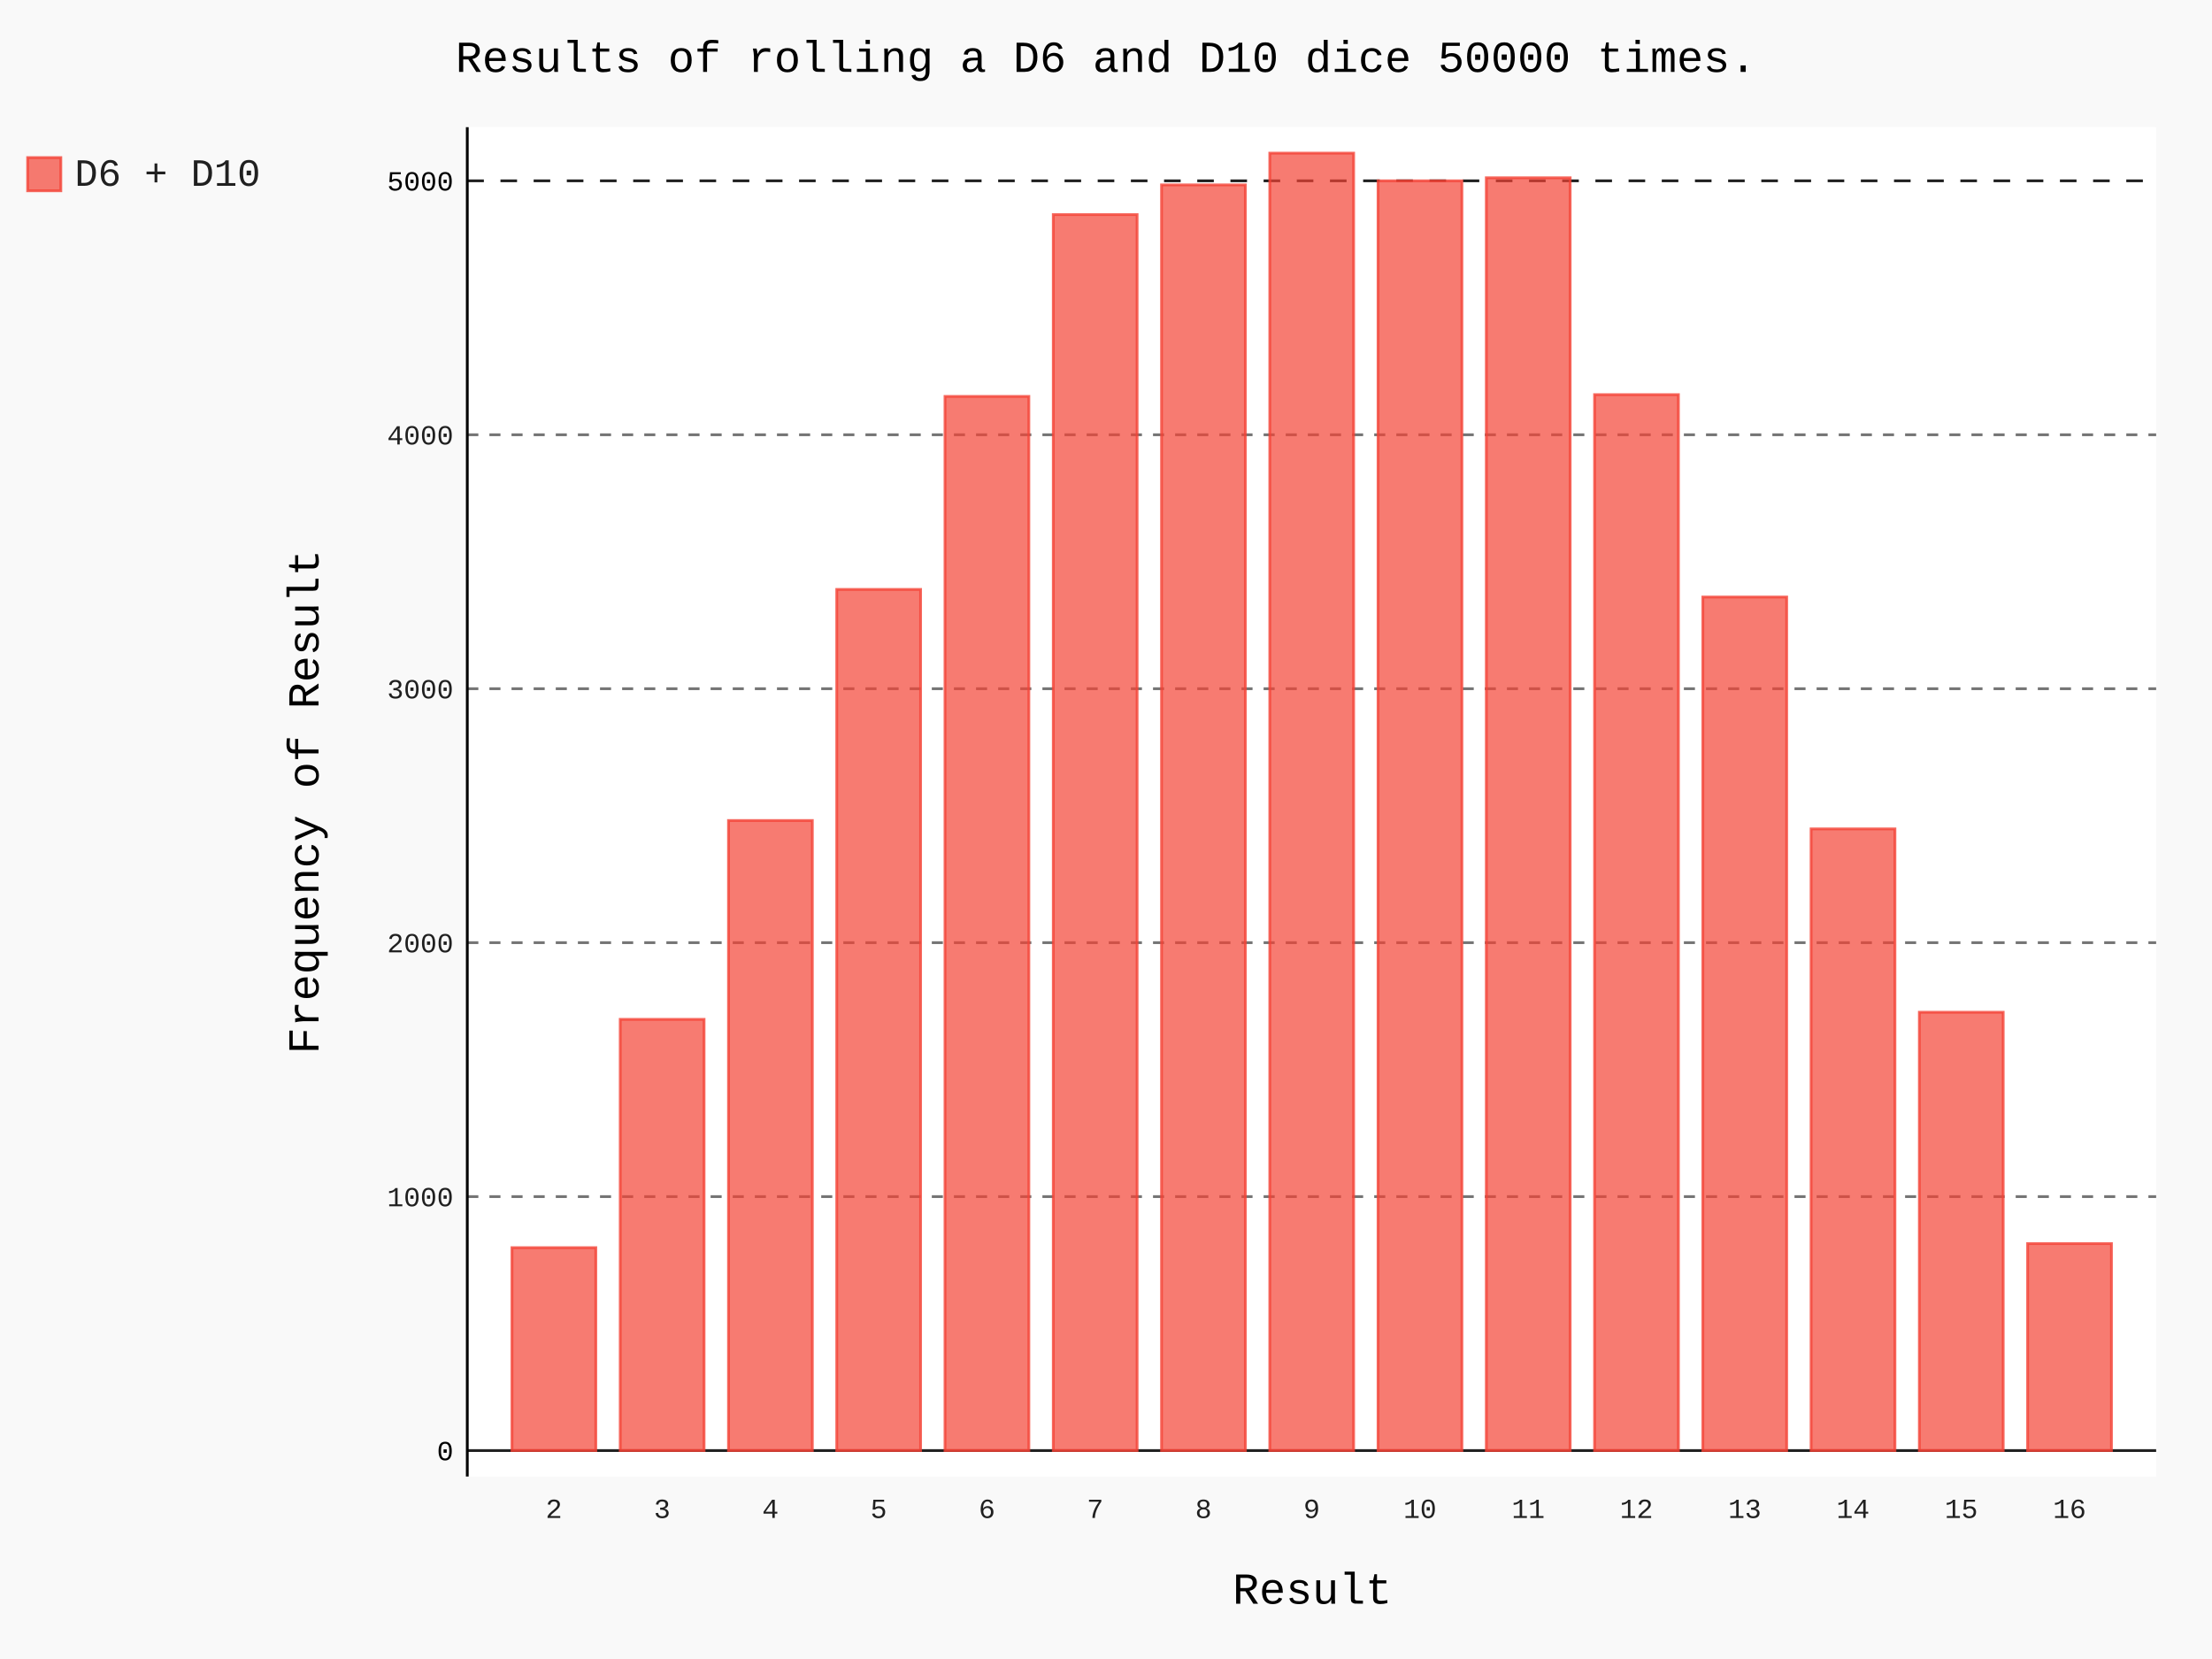
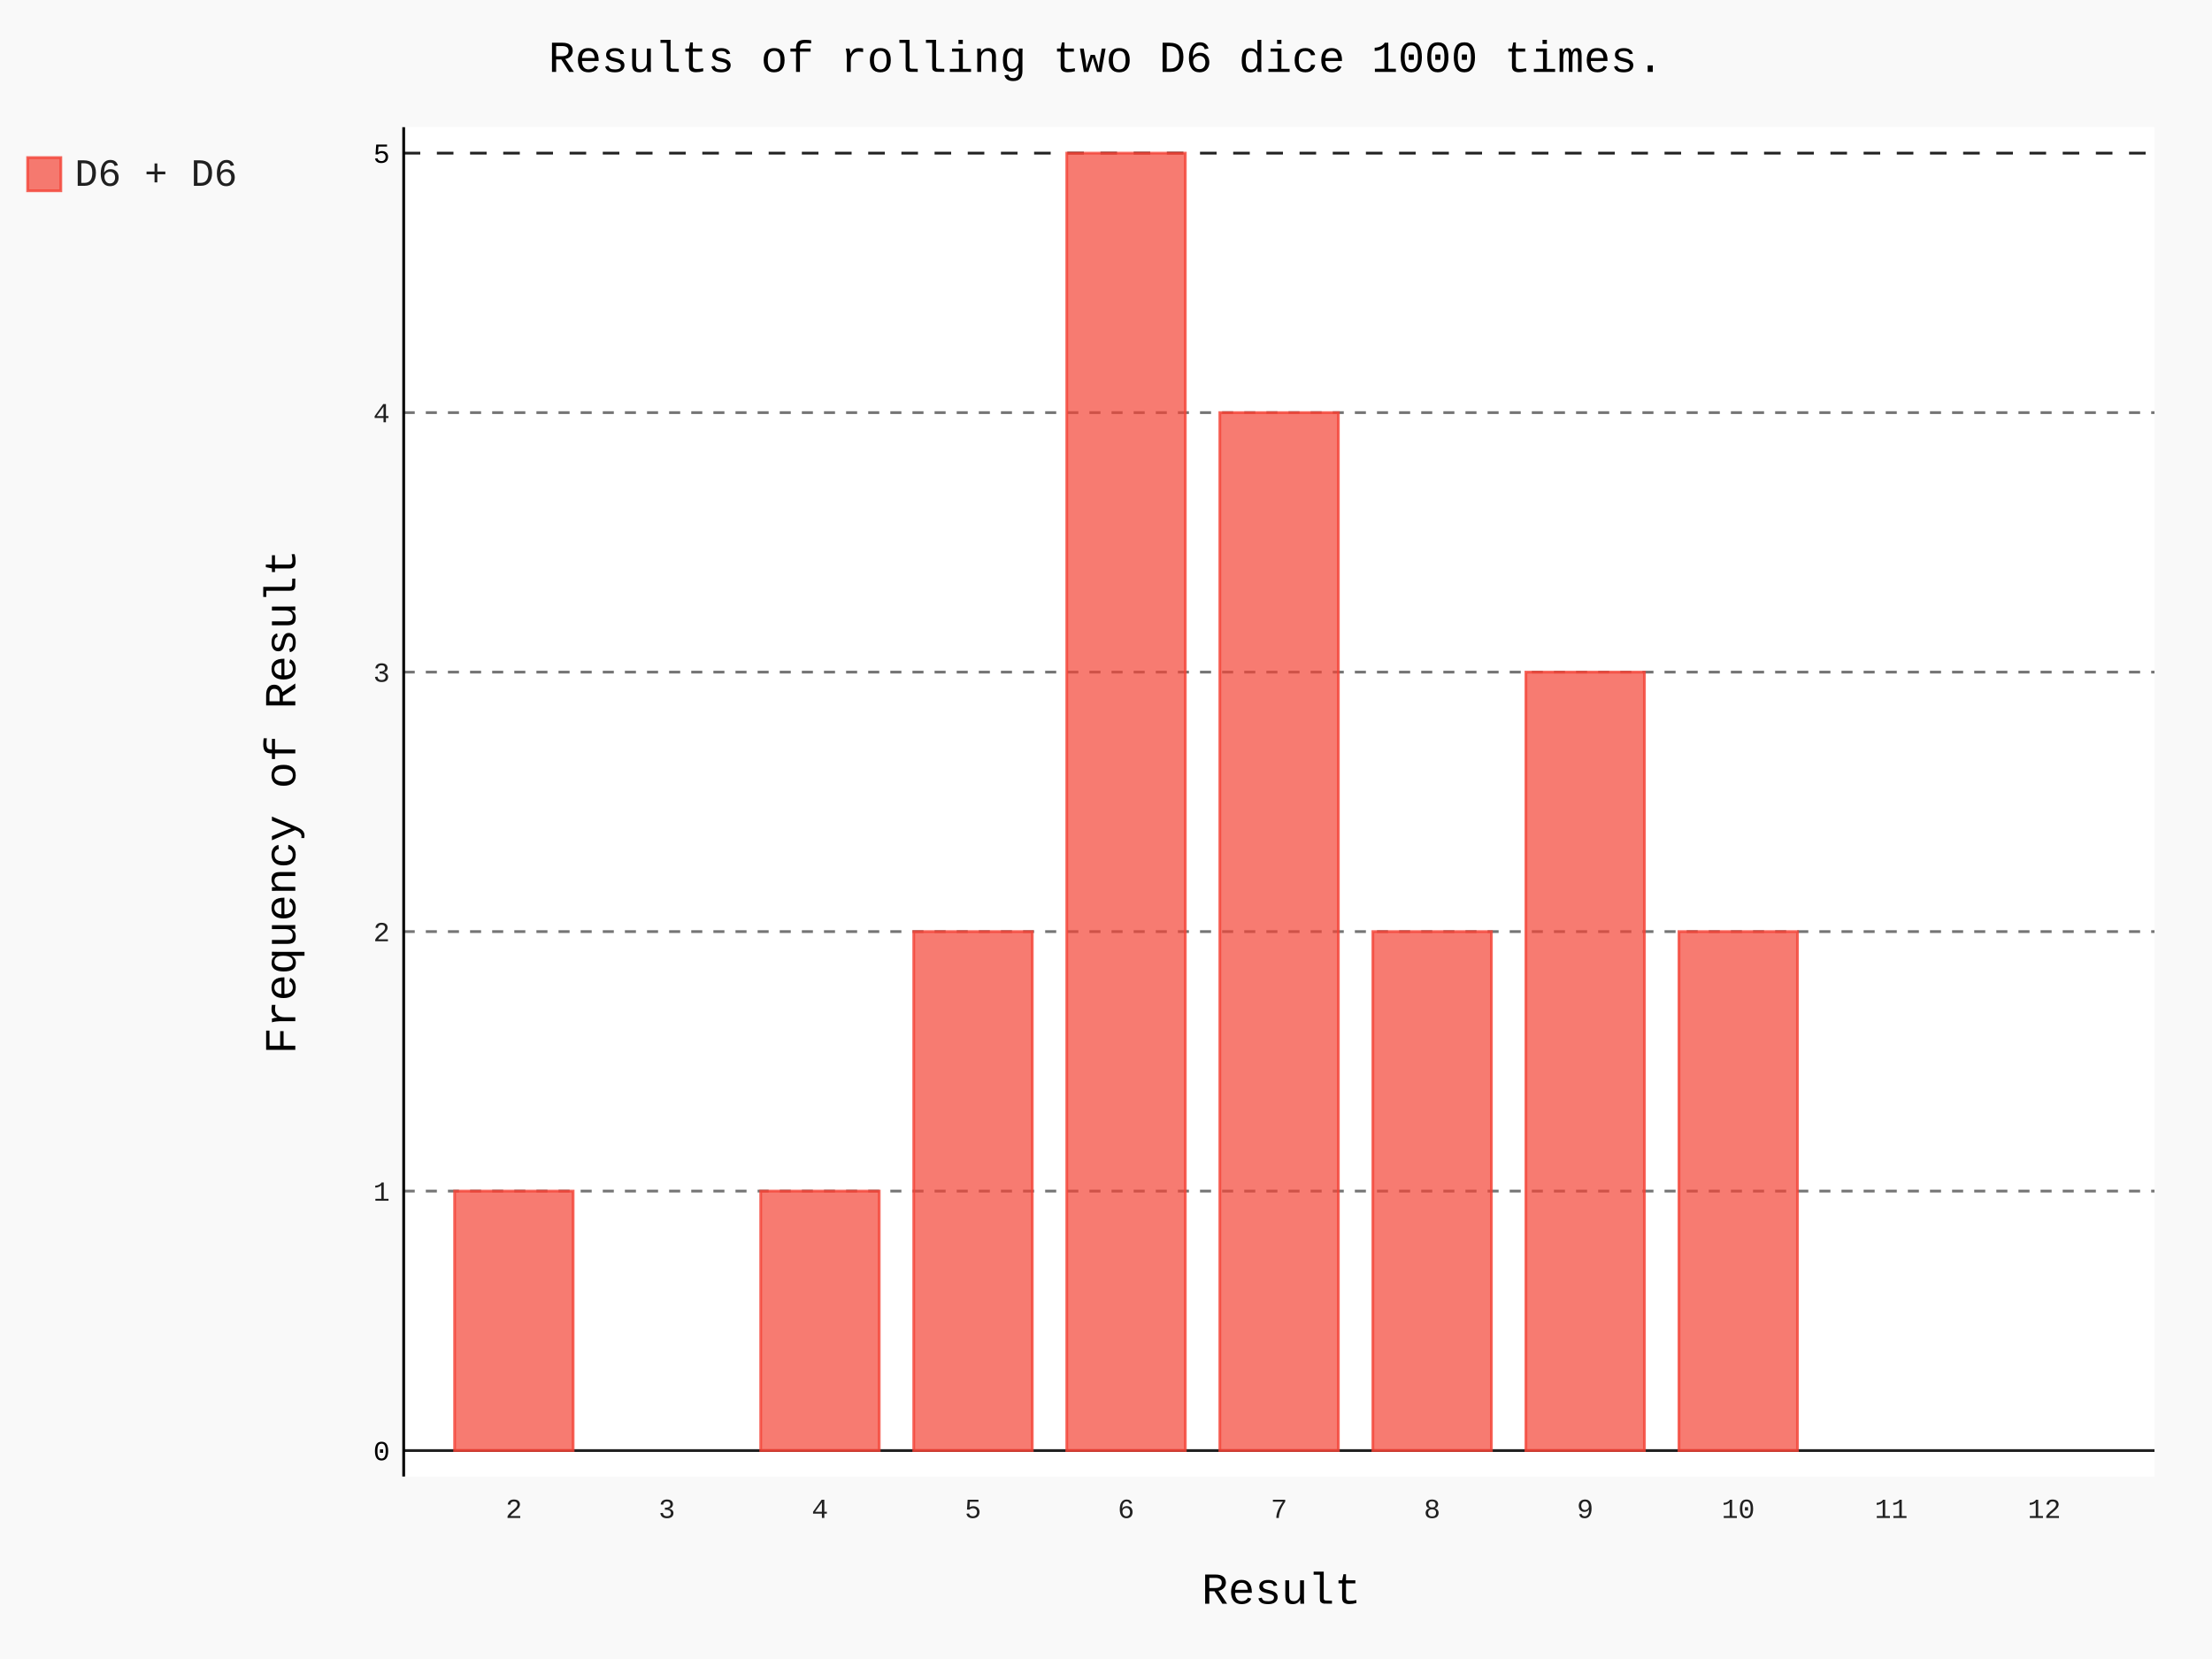
- <svg xmlns="http://www.w3.org/2000/svg" class="pygal-chart" id="chart-72d15dbf-2222-4e6c-a288-96f797ad8bc4" viewBox="0 0 800 600">
+ <svg xmlns="http://www.w3.org/2000/svg" class="pygal-chart" id="chart-7b92648b-e003-43d0-ba22-1c8503317424" viewBox="0 0 800 600">
  <defs>
-     <style type="text/css">#chart-72d15dbf-2222-4e6c-a288-96f797ad8bc4{-webkit-user-select:none;-webkit-font-smoothing:antialiased;font-family:Consolas,"Liberation Mono",Menlo,Courier,monospace}#chart-72d15dbf-2222-4e6c-a288-96f797ad8bc4 .title{font-family:Consolas,"Liberation Mono",Menlo,Courier,monospace;font-size:16px}#chart-72d15dbf-2222-4e6c-a288-96f797ad8bc4 .legends .legend text{font-family:Consolas,"Liberation Mono",Menlo,Courier,monospace;font-size:14px}#chart-72d15dbf-2222-4e6c-a288-96f797ad8bc4 .axis text{font-family:Consolas,"Liberation Mono",Menlo,Courier,monospace;font-size:10px}#chart-72d15dbf-2222-4e6c-a288-96f797ad8bc4 .axis text.major{font-family:Consolas,"Liberation Mono",Menlo,Courier,monospace;font-size:10px}#chart-72d15dbf-2222-4e6c-a288-96f797ad8bc4 .text-overlay text.value{font-family:Consolas,"Liberation Mono",Menlo,Courier,monospace;font-size:16px}#chart-72d15dbf-2222-4e6c-a288-96f797ad8bc4 .text-overlay text.label{font-family:Consolas,"Liberation Mono",Menlo,Courier,monospace;font-size:10px}#chart-72d15dbf-2222-4e6c-a288-96f797ad8bc4 .tooltip{font-family:Consolas,"Liberation Mono",Menlo,Courier,monospace;font-size:14px}#chart-72d15dbf-2222-4e6c-a288-96f797ad8bc4 text.no_data{font-family:Consolas,"Liberation Mono",Menlo,Courier,monospace;font-size:64px}
- #chart-72d15dbf-2222-4e6c-a288-96f797ad8bc4{background-color:rgba(249,249,249,1)}#chart-72d15dbf-2222-4e6c-a288-96f797ad8bc4 path,#chart-72d15dbf-2222-4e6c-a288-96f797ad8bc4 line,#chart-72d15dbf-2222-4e6c-a288-96f797ad8bc4 rect,#chart-72d15dbf-2222-4e6c-a288-96f797ad8bc4 circle{-webkit-transition:150ms;-moz-transition:150ms;transition:150ms}#chart-72d15dbf-2222-4e6c-a288-96f797ad8bc4 .graph &gt; .background{fill:rgba(249,249,249,1)}#chart-72d15dbf-2222-4e6c-a288-96f797ad8bc4 .plot &gt; .background{fill:rgba(255,255,255,1)}#chart-72d15dbf-2222-4e6c-a288-96f797ad8bc4 .graph{fill:rgba(0,0,0,.87)}#chart-72d15dbf-2222-4e6c-a288-96f797ad8bc4 text.no_data{fill:rgba(0,0,0,1)}#chart-72d15dbf-2222-4e6c-a288-96f797ad8bc4 .title{fill:rgba(0,0,0,1)}#chart-72d15dbf-2222-4e6c-a288-96f797ad8bc4 .legends .legend text{fill:rgba(0,0,0,.87)}#chart-72d15dbf-2222-4e6c-a288-96f797ad8bc4 .legends .legend:hover text{fill:rgba(0,0,0,1)}#chart-72d15dbf-2222-4e6c-a288-96f797ad8bc4 .axis .line{stroke:rgba(0,0,0,1)}#chart-72d15dbf-2222-4e6c-a288-96f797ad8bc4 .axis .guide.line{stroke:rgba(0,0,0,.54)}#chart-72d15dbf-2222-4e6c-a288-96f797ad8bc4 .axis .major.line{stroke:rgba(0,0,0,.87)}#chart-72d15dbf-2222-4e6c-a288-96f797ad8bc4 .axis text.major{fill:rgba(0,0,0,1)}#chart-72d15dbf-2222-4e6c-a288-96f797ad8bc4 .axis.y .guides:hover .guide.line,#chart-72d15dbf-2222-4e6c-a288-96f797ad8bc4 .line-graph .axis.x .guides:hover .guide.line,#chart-72d15dbf-2222-4e6c-a288-96f797ad8bc4 .stackedline-graph .axis.x .guides:hover .guide.line,#chart-72d15dbf-2222-4e6c-a288-96f797ad8bc4 .xy-graph .axis.x .guides:hover .guide.line{stroke:rgba(0,0,0,1)}#chart-72d15dbf-2222-4e6c-a288-96f797ad8bc4 .axis .guides:hover text{fill:rgba(0,0,0,1)}#chart-72d15dbf-2222-4e6c-a288-96f797ad8bc4 .reactive{fill-opacity:.7;stroke-opacity:.8}#chart-72d15dbf-2222-4e6c-a288-96f797ad8bc4 .ci{stroke:rgba(0,0,0,.87)}#chart-72d15dbf-2222-4e6c-a288-96f797ad8bc4 .reactive.active,#chart-72d15dbf-2222-4e6c-a288-96f797ad8bc4 .active .reactive{fill-opacity:.8;stroke-opacity:.9;stroke-width:4}#chart-72d15dbf-2222-4e6c-a288-96f797ad8bc4 .ci .reactive.active{stroke-width:1.5}#chart-72d15dbf-2222-4e6c-a288-96f797ad8bc4 .series text{fill:rgba(0,0,0,1)}#chart-72d15dbf-2222-4e6c-a288-96f797ad8bc4 .tooltip rect{fill:rgba(255,255,255,1);stroke:rgba(0,0,0,1);-webkit-transition:opacity 150ms;-moz-transition:opacity 150ms;transition:opacity 150ms}#chart-72d15dbf-2222-4e6c-a288-96f797ad8bc4 .tooltip .label{fill:rgba(0,0,0,.87)}#chart-72d15dbf-2222-4e6c-a288-96f797ad8bc4 .tooltip .label{fill:rgba(0,0,0,.87)}#chart-72d15dbf-2222-4e6c-a288-96f797ad8bc4 .tooltip .legend{font-size:.8em;fill:rgba(0,0,0,.54)}#chart-72d15dbf-2222-4e6c-a288-96f797ad8bc4 .tooltip .x_label{font-size:.6em;fill:rgba(0,0,0,1)}#chart-72d15dbf-2222-4e6c-a288-96f797ad8bc4 .tooltip .xlink{font-size:.5em;text-decoration:underline}#chart-72d15dbf-2222-4e6c-a288-96f797ad8bc4 .tooltip .value{font-size:1.5em}#chart-72d15dbf-2222-4e6c-a288-96f797ad8bc4 .bound{font-size:.5em}#chart-72d15dbf-2222-4e6c-a288-96f797ad8bc4 .max-value{font-size:.75em;fill:rgba(0,0,0,.54)}#chart-72d15dbf-2222-4e6c-a288-96f797ad8bc4 .map-element{fill:rgba(255,255,255,1);stroke:rgba(0,0,0,.54) !important}#chart-72d15dbf-2222-4e6c-a288-96f797ad8bc4 .map-element .reactive{fill-opacity:inherit;stroke-opacity:inherit}#chart-72d15dbf-2222-4e6c-a288-96f797ad8bc4 .color-0,#chart-72d15dbf-2222-4e6c-a288-96f797ad8bc4 .color-0 a:visited{stroke:#F44336;fill:#F44336}#chart-72d15dbf-2222-4e6c-a288-96f797ad8bc4 .text-overlay .color-0 text{fill:black}
- #chart-72d15dbf-2222-4e6c-a288-96f797ad8bc4 text.no_data{text-anchor:middle}#chart-72d15dbf-2222-4e6c-a288-96f797ad8bc4 .guide.line{fill:none}#chart-72d15dbf-2222-4e6c-a288-96f797ad8bc4 .centered{text-anchor:middle}#chart-72d15dbf-2222-4e6c-a288-96f797ad8bc4 .title{text-anchor:middle}#chart-72d15dbf-2222-4e6c-a288-96f797ad8bc4 .legends .legend text{fill-opacity:1}#chart-72d15dbf-2222-4e6c-a288-96f797ad8bc4 .axis.x text{text-anchor:middle}#chart-72d15dbf-2222-4e6c-a288-96f797ad8bc4 .axis.x:not(.web) text[transform]{text-anchor:start}#chart-72d15dbf-2222-4e6c-a288-96f797ad8bc4 .axis.x:not(.web) text[transform].backwards{text-anchor:end}#chart-72d15dbf-2222-4e6c-a288-96f797ad8bc4 .axis.y text{text-anchor:end}#chart-72d15dbf-2222-4e6c-a288-96f797ad8bc4 .axis.y text[transform].backwards{text-anchor:start}#chart-72d15dbf-2222-4e6c-a288-96f797ad8bc4 .axis.y2 text{text-anchor:start}#chart-72d15dbf-2222-4e6c-a288-96f797ad8bc4 .axis.y2 text[transform].backwards{text-anchor:end}#chart-72d15dbf-2222-4e6c-a288-96f797ad8bc4 .axis .guide.line{stroke-dasharray:4,4}#chart-72d15dbf-2222-4e6c-a288-96f797ad8bc4 .axis .major.guide.line{stroke-dasharray:6,6}#chart-72d15dbf-2222-4e6c-a288-96f797ad8bc4 .horizontal .axis.y .guide.line,#chart-72d15dbf-2222-4e6c-a288-96f797ad8bc4 .horizontal .axis.y2 .guide.line,#chart-72d15dbf-2222-4e6c-a288-96f797ad8bc4 .vertical .axis.x .guide.line{opacity:0}#chart-72d15dbf-2222-4e6c-a288-96f797ad8bc4 .horizontal .axis.always_show .guide.line,#chart-72d15dbf-2222-4e6c-a288-96f797ad8bc4 .vertical .axis.always_show .guide.line{opacity:1 !important}#chart-72d15dbf-2222-4e6c-a288-96f797ad8bc4 .axis.y .guides:hover .guide.line,#chart-72d15dbf-2222-4e6c-a288-96f797ad8bc4 .axis.y2 .guides:hover .guide.line,#chart-72d15dbf-2222-4e6c-a288-96f797ad8bc4 .axis.x .guides:hover .guide.line{opacity:1}#chart-72d15dbf-2222-4e6c-a288-96f797ad8bc4 .axis .guides:hover text{opacity:1}#chart-72d15dbf-2222-4e6c-a288-96f797ad8bc4 .nofill{fill:none}#chart-72d15dbf-2222-4e6c-a288-96f797ad8bc4 .subtle-fill{fill-opacity:.2}#chart-72d15dbf-2222-4e6c-a288-96f797ad8bc4 .dot{stroke-width:1px;fill-opacity:1}#chart-72d15dbf-2222-4e6c-a288-96f797ad8bc4 .dot.active{stroke-width:5px}#chart-72d15dbf-2222-4e6c-a288-96f797ad8bc4 .dot.negative{fill:transparent}#chart-72d15dbf-2222-4e6c-a288-96f797ad8bc4 text,#chart-72d15dbf-2222-4e6c-a288-96f797ad8bc4 tspan{stroke:none !important}#chart-72d15dbf-2222-4e6c-a288-96f797ad8bc4 .series text.active{opacity:1}#chart-72d15dbf-2222-4e6c-a288-96f797ad8bc4 .tooltip rect{fill-opacity:.95;stroke-width:.5}#chart-72d15dbf-2222-4e6c-a288-96f797ad8bc4 .tooltip text{fill-opacity:1}#chart-72d15dbf-2222-4e6c-a288-96f797ad8bc4 .showable{visibility:hidden}#chart-72d15dbf-2222-4e6c-a288-96f797ad8bc4 .showable.shown{visibility:visible}#chart-72d15dbf-2222-4e6c-a288-96f797ad8bc4 .gauge-background{fill:rgba(229,229,229,1);stroke:none}#chart-72d15dbf-2222-4e6c-a288-96f797ad8bc4 .bg-lines{stroke:rgba(249,249,249,1);stroke-width:2px}</style>
+     <style type="text/css">#chart-7b92648b-e003-43d0-ba22-1c8503317424{-webkit-user-select:none;-webkit-font-smoothing:antialiased;font-family:Consolas,"Liberation Mono",Menlo,Courier,monospace}#chart-7b92648b-e003-43d0-ba22-1c8503317424 .title{font-family:Consolas,"Liberation Mono",Menlo,Courier,monospace;font-size:16px}#chart-7b92648b-e003-43d0-ba22-1c8503317424 .legends .legend text{font-family:Consolas,"Liberation Mono",Menlo,Courier,monospace;font-size:14px}#chart-7b92648b-e003-43d0-ba22-1c8503317424 .axis text{font-family:Consolas,"Liberation Mono",Menlo,Courier,monospace;font-size:10px}#chart-7b92648b-e003-43d0-ba22-1c8503317424 .axis text.major{font-family:Consolas,"Liberation Mono",Menlo,Courier,monospace;font-size:10px}#chart-7b92648b-e003-43d0-ba22-1c8503317424 .text-overlay text.value{font-family:Consolas,"Liberation Mono",Menlo,Courier,monospace;font-size:16px}#chart-7b92648b-e003-43d0-ba22-1c8503317424 .text-overlay text.label{font-family:Consolas,"Liberation Mono",Menlo,Courier,monospace;font-size:10px}#chart-7b92648b-e003-43d0-ba22-1c8503317424 .tooltip{font-family:Consolas,"Liberation Mono",Menlo,Courier,monospace;font-size:14px}#chart-7b92648b-e003-43d0-ba22-1c8503317424 text.no_data{font-family:Consolas,"Liberation Mono",Menlo,Courier,monospace;font-size:64px}
+ #chart-7b92648b-e003-43d0-ba22-1c8503317424{background-color:rgba(249,249,249,1)}#chart-7b92648b-e003-43d0-ba22-1c8503317424 path,#chart-7b92648b-e003-43d0-ba22-1c8503317424 line,#chart-7b92648b-e003-43d0-ba22-1c8503317424 rect,#chart-7b92648b-e003-43d0-ba22-1c8503317424 circle{-webkit-transition:150ms;-moz-transition:150ms;transition:150ms}#chart-7b92648b-e003-43d0-ba22-1c8503317424 .graph &gt; .background{fill:rgba(249,249,249,1)}#chart-7b92648b-e003-43d0-ba22-1c8503317424 .plot &gt; .background{fill:rgba(255,255,255,1)}#chart-7b92648b-e003-43d0-ba22-1c8503317424 .graph{fill:rgba(0,0,0,.87)}#chart-7b92648b-e003-43d0-ba22-1c8503317424 text.no_data{fill:rgba(0,0,0,1)}#chart-7b92648b-e003-43d0-ba22-1c8503317424 .title{fill:rgba(0,0,0,1)}#chart-7b92648b-e003-43d0-ba22-1c8503317424 .legends .legend text{fill:rgba(0,0,0,.87)}#chart-7b92648b-e003-43d0-ba22-1c8503317424 .legends .legend:hover text{fill:rgba(0,0,0,1)}#chart-7b92648b-e003-43d0-ba22-1c8503317424 .axis .line{stroke:rgba(0,0,0,1)}#chart-7b92648b-e003-43d0-ba22-1c8503317424 .axis .guide.line{stroke:rgba(0,0,0,.54)}#chart-7b92648b-e003-43d0-ba22-1c8503317424 .axis .major.line{stroke:rgba(0,0,0,.87)}#chart-7b92648b-e003-43d0-ba22-1c8503317424 .axis text.major{fill:rgba(0,0,0,1)}#chart-7b92648b-e003-43d0-ba22-1c8503317424 .axis.y .guides:hover .guide.line,#chart-7b92648b-e003-43d0-ba22-1c8503317424 .line-graph .axis.x .guides:hover .guide.line,#chart-7b92648b-e003-43d0-ba22-1c8503317424 .stackedline-graph .axis.x .guides:hover .guide.line,#chart-7b92648b-e003-43d0-ba22-1c8503317424 .xy-graph .axis.x .guides:hover .guide.line{stroke:rgba(0,0,0,1)}#chart-7b92648b-e003-43d0-ba22-1c8503317424 .axis .guides:hover text{fill:rgba(0,0,0,1)}#chart-7b92648b-e003-43d0-ba22-1c8503317424 .reactive{fill-opacity:.7;stroke-opacity:.8}#chart-7b92648b-e003-43d0-ba22-1c8503317424 .ci{stroke:rgba(0,0,0,.87)}#chart-7b92648b-e003-43d0-ba22-1c8503317424 .reactive.active,#chart-7b92648b-e003-43d0-ba22-1c8503317424 .active .reactive{fill-opacity:.8;stroke-opacity:.9;stroke-width:4}#chart-7b92648b-e003-43d0-ba22-1c8503317424 .ci .reactive.active{stroke-width:1.5}#chart-7b92648b-e003-43d0-ba22-1c8503317424 .series text{fill:rgba(0,0,0,1)}#chart-7b92648b-e003-43d0-ba22-1c8503317424 .tooltip rect{fill:rgba(255,255,255,1);stroke:rgba(0,0,0,1);-webkit-transition:opacity 150ms;-moz-transition:opacity 150ms;transition:opacity 150ms}#chart-7b92648b-e003-43d0-ba22-1c8503317424 .tooltip .label{fill:rgba(0,0,0,.87)}#chart-7b92648b-e003-43d0-ba22-1c8503317424 .tooltip .label{fill:rgba(0,0,0,.87)}#chart-7b92648b-e003-43d0-ba22-1c8503317424 .tooltip .legend{font-size:.8em;fill:rgba(0,0,0,.54)}#chart-7b92648b-e003-43d0-ba22-1c8503317424 .tooltip .x_label{font-size:.6em;fill:rgba(0,0,0,1)}#chart-7b92648b-e003-43d0-ba22-1c8503317424 .tooltip .xlink{font-size:.5em;text-decoration:underline}#chart-7b92648b-e003-43d0-ba22-1c8503317424 .tooltip .value{font-size:1.5em}#chart-7b92648b-e003-43d0-ba22-1c8503317424 .bound{font-size:.5em}#chart-7b92648b-e003-43d0-ba22-1c8503317424 .max-value{font-size:.75em;fill:rgba(0,0,0,.54)}#chart-7b92648b-e003-43d0-ba22-1c8503317424 .map-element{fill:rgba(255,255,255,1);stroke:rgba(0,0,0,.54) !important}#chart-7b92648b-e003-43d0-ba22-1c8503317424 .map-element .reactive{fill-opacity:inherit;stroke-opacity:inherit}#chart-7b92648b-e003-43d0-ba22-1c8503317424 .color-0,#chart-7b92648b-e003-43d0-ba22-1c8503317424 .color-0 a:visited{stroke:#F44336;fill:#F44336}#chart-7b92648b-e003-43d0-ba22-1c8503317424 .text-overlay .color-0 text{fill:black}
+ #chart-7b92648b-e003-43d0-ba22-1c8503317424 text.no_data{text-anchor:middle}#chart-7b92648b-e003-43d0-ba22-1c8503317424 .guide.line{fill:none}#chart-7b92648b-e003-43d0-ba22-1c8503317424 .centered{text-anchor:middle}#chart-7b92648b-e003-43d0-ba22-1c8503317424 .title{text-anchor:middle}#chart-7b92648b-e003-43d0-ba22-1c8503317424 .legends .legend text{fill-opacity:1}#chart-7b92648b-e003-43d0-ba22-1c8503317424 .axis.x text{text-anchor:middle}#chart-7b92648b-e003-43d0-ba22-1c8503317424 .axis.x:not(.web) text[transform]{text-anchor:start}#chart-7b92648b-e003-43d0-ba22-1c8503317424 .axis.x:not(.web) text[transform].backwards{text-anchor:end}#chart-7b92648b-e003-43d0-ba22-1c8503317424 .axis.y text{text-anchor:end}#chart-7b92648b-e003-43d0-ba22-1c8503317424 .axis.y text[transform].backwards{text-anchor:start}#chart-7b92648b-e003-43d0-ba22-1c8503317424 .axis.y2 text{text-anchor:start}#chart-7b92648b-e003-43d0-ba22-1c8503317424 .axis.y2 text[transform].backwards{text-anchor:end}#chart-7b92648b-e003-43d0-ba22-1c8503317424 .axis .guide.line{stroke-dasharray:4,4}#chart-7b92648b-e003-43d0-ba22-1c8503317424 .axis .major.guide.line{stroke-dasharray:6,6}#chart-7b92648b-e003-43d0-ba22-1c8503317424 .horizontal .axis.y .guide.line,#chart-7b92648b-e003-43d0-ba22-1c8503317424 .horizontal .axis.y2 .guide.line,#chart-7b92648b-e003-43d0-ba22-1c8503317424 .vertical .axis.x .guide.line{opacity:0}#chart-7b92648b-e003-43d0-ba22-1c8503317424 .horizontal .axis.always_show .guide.line,#chart-7b92648b-e003-43d0-ba22-1c8503317424 .vertical .axis.always_show .guide.line{opacity:1 !important}#chart-7b92648b-e003-43d0-ba22-1c8503317424 .axis.y .guides:hover .guide.line,#chart-7b92648b-e003-43d0-ba22-1c8503317424 .axis.y2 .guides:hover .guide.line,#chart-7b92648b-e003-43d0-ba22-1c8503317424 .axis.x .guides:hover .guide.line{opacity:1}#chart-7b92648b-e003-43d0-ba22-1c8503317424 .axis .guides:hover text{opacity:1}#chart-7b92648b-e003-43d0-ba22-1c8503317424 .nofill{fill:none}#chart-7b92648b-e003-43d0-ba22-1c8503317424 .subtle-fill{fill-opacity:.2}#chart-7b92648b-e003-43d0-ba22-1c8503317424 .dot{stroke-width:1px;fill-opacity:1}#chart-7b92648b-e003-43d0-ba22-1c8503317424 .dot.active{stroke-width:5px}#chart-7b92648b-e003-43d0-ba22-1c8503317424 .dot.negative{fill:transparent}#chart-7b92648b-e003-43d0-ba22-1c8503317424 text,#chart-7b92648b-e003-43d0-ba22-1c8503317424 tspan{stroke:none !important}#chart-7b92648b-e003-43d0-ba22-1c8503317424 .series text.active{opacity:1}#chart-7b92648b-e003-43d0-ba22-1c8503317424 .tooltip rect{fill-opacity:.95;stroke-width:.5}#chart-7b92648b-e003-43d0-ba22-1c8503317424 .tooltip text{fill-opacity:1}#chart-7b92648b-e003-43d0-ba22-1c8503317424 .showable{visibility:hidden}#chart-7b92648b-e003-43d0-ba22-1c8503317424 .showable.shown{visibility:visible}#chart-7b92648b-e003-43d0-ba22-1c8503317424 .gauge-background{fill:rgba(229,229,229,1);stroke:none}#chart-7b92648b-e003-43d0-ba22-1c8503317424 .bg-lines{stroke:rgba(249,249,249,1);stroke-width:2px}</style>
  </defs>
  <g class="graph bar-graph vertical">
    <rect class="background" height="600" width="800" x="0" y="0" />
-     <g class="plot" transform="translate(169, 46)">
-       <rect class="background" height="488" width="610.8" x="0" y="0" />
+     <g class="plot" transform="translate(146, 46)">
+       <rect class="background" height="488" width="633.2" x="0" y="0" />
      <g class="axis y always_show">
        <g class="guides">
-           <path class="axis major line" d="M0 478.615 h610.8" />
+           <path class="axis major line" d="M0 478.615 h633.2" />
          <text class="major" x="-5" y="482.115">0</text>
        </g>
        <g class="guides">
-           <path class="guide line" d="M0 386.771 h610.8" />
-           <text class="" x="-5" y="390.271">1000</text>
+           <path class="guide line" d="M0 384.769 h633.2" />
+           <text class="" x="-5" y="388.269">1</text>
        </g>
        <g class="guides">
-           <path class="guide line" d="M0 294.927 h610.8" />
-           <text class="" x="-5" y="298.427">2000</text>
+           <path class="guide line" d="M0 290.923 h633.2" />
+           <text class="" x="-5" y="294.423">2</text>
        </g>
        <g class="guides">
-           <path class="guide line" d="M0 203.084 h610.8" />
-           <text class="" x="-5" y="206.584">3000</text>
+           <path class="guide line" d="M0 197.077 h633.2" />
+           <text class="" x="-5" y="200.577">3</text>
        </g>
        <g class="guides">
-           <path class="guide line" d="M0 111.24 h610.8" />
-           <text class="" x="-5" y="114.74">4000</text>
+           <path class="guide line" d="M0 103.231 h633.2" />
+           <text class="" x="-5" y="106.731">4</text>
        </g>
        <g class="guides">
-           <path class="major guide line" d="M0 19.396 h610.8" />
-           <text class="major" x="-5" y="22.896">5000</text>
+           <path class="major guide line" d="M0 9.385 h633.2" />
+           <text class="major" x="-5" y="12.885">5</text>
        </g>
      </g>
      <g class="axis x">
        <path class="line" d="M0 0 v488" />
        <g class="guides">
-           <path class="guide line" d="M31.323 0 v488" />
-           <text class="" x="31.323" y="503.0">2</text>
+           <path class="guide line" d="M39.852 0 v488" />
+           <text class="" x="39.852" y="503.0">2</text>
        </g>
        <g class="guides">
-           <path class="guide line" d="M70.477 0 v488" />
-           <text class="" x="70.477" y="503.0">3</text>
+           <path class="guide line" d="M95.201 0 v488" />
+           <text class="" x="95.201" y="503.0">3</text>
        </g>
        <g class="guides">
-           <path class="guide line" d="M109.631 0 v488" />
-           <text class="" x="109.631" y="503.0">4</text>
+           <path class="guide line" d="M150.551 0 v488" />
+           <text class="" x="150.551" y="503.0">4</text>
        </g>
        <g class="guides">
-           <path class="guide line" d="M148.785 0 v488" />
-           <text class="" x="148.785" y="503.0">5</text>
+           <path class="guide line" d="M205.901 0 v488" />
+           <text class="" x="205.901" y="503.0">5</text>
        </g>
        <g class="guides">
-           <path class="guide line" d="M187.938 0 v488" />
-           <text class="" x="187.938" y="503.0">6</text>
+           <path class="guide line" d="M261.25 0 v488" />
+           <text class="" x="261.25" y="503.0">6</text>
        </g>
        <g class="guides">
-           <path class="guide line" d="M227.092 0 v488" />
-           <text class="" x="227.092" y="503.0">7</text>
+           <path class="guide line" d="M316.6 0 v488" />
+           <text class="" x="316.6" y="503.0">7</text>
        </g>
        <g class="guides">
-           <path class="guide line" d="M266.246 0 v488" />
-           <text class="" x="266.246" y="503.0">8</text>
+           <path class="guide line" d="M371.95 0 v488" />
+           <text class="" x="371.95" y="503.0">8</text>
        </g>
        <g class="guides">
-           <path class="guide line" d="M305.4 0 v488" />
-           <text class="" x="305.4" y="503.0">9</text>
+           <path class="guide line" d="M427.299 0 v488" />
+           <text class="" x="427.299" y="503.0">9</text>
        </g>
        <g class="guides">
-           <path class="guide line" d="M344.554 0 v488" />
-           <text class="" x="344.554" y="503.0">10</text>
+           <path class="guide line" d="M482.649 0 v488" />
+           <text class="" x="482.649" y="503.0">10</text>
        </g>
        <g class="guides">
-           <path class="guide line" d="M383.708 0 v488" />
-           <text class="" x="383.708" y="503.0">11</text>
+           <path class="guide line" d="M537.999 0 v488" />
+           <text class="" x="537.999" y="503.0">11</text>
        </g>
        <g class="guides">
-           <path class="guide line" d="M422.862 0 v488" />
-           <text class="" x="422.862" y="503.0">12</text>
-         </g>
-         <g class="guides">
-           <path class="guide line" d="M462.015 0 v488" />
-           <text class="" x="462.015" y="503.0">13</text>
-         </g>
-         <g class="guides">
-           <path class="guide line" d="M501.169 0 v488" />
-           <text class="" x="501.169" y="503.0">14</text>
-         </g>
-         <g class="guides">
-           <path class="guide line" d="M540.323 0 v488" />
-           <text class="" x="540.323" y="503.0">15</text>
-         </g>
-         <g class="guides">
-           <path class="guide line" d="M579.477 0 v488" />
-           <text class="" x="579.477" y="503.0">16</text>
+           <path class="guide line" d="M593.348 0 v488" />
+           <text class="" x="593.348" y="503.0">12</text>
        </g>
      </g>
      <g class="series serie-0 color-0">
        <g class="bars">
          <g class="bar">
-             <rect class="rect reactive tooltip-trigger" height="73.383" rx="0" ry="0" width="30.321" x="16.163" y="405.232" />
+             <rect class="rect reactive tooltip-trigger" height="93.846" rx="0" ry="0" width="42.863" x="18.42" y="384.769" />
          </g>
          <g class="bar">
-             <rect class="rect reactive tooltip-trigger" height="155.951" rx="0" ry="0" width="30.321" x="55.317" y="322.664" />
+             <rect class="rect reactive tooltip-trigger" height="0.0" rx="0" ry="0" width="42.863" x="73.77" y="478.615" />
          </g>
          <g class="bar">
-             <rect class="rect reactive tooltip-trigger" height="227.865" rx="0" ry="0" width="30.321" x="94.47" y="250.751" />
+             <rect class="rect reactive tooltip-trigger" height="93.846" rx="0" ry="0" width="42.863" x="129.12" y="384.769" />
          </g>
          <g class="bar">
-             <rect class="rect reactive tooltip-trigger" height="311.443" rx="0" ry="0" width="30.321" x="133.624" y="167.173" />
+             <rect class="rect reactive tooltip-trigger" height="187.692" rx="0" ry="0" width="42.863" x="184.469" y="290.923" />
          </g>
          <g class="bar">
-             <rect class="rect reactive tooltip-trigger" height="381.244" rx="0" ry="0" width="30.321" x="172.778" y="97.371" />
+             <rect class="rect reactive tooltip-trigger" height="469.231" rx="0" ry="0" width="42.863" x="239.819" y="9.385" />
          </g>
          <g class="bar">
-             <rect class="rect reactive tooltip-trigger" height="447.005" rx="0" ry="0" width="30.321" x="211.932" y="31.611" />
+             <rect class="rect reactive tooltip-trigger" height="375.385" rx="0" ry="0" width="42.863" x="295.169" y="103.231" />
          </g>
          <g class="bar">
-             <rect class="rect reactive tooltip-trigger" height="457.75" rx="0" ry="0" width="30.321" x="251.086" y="20.865" />
+             <rect class="rect reactive tooltip-trigger" height="187.692" rx="0" ry="0" width="42.863" x="350.518" y="290.923" />
          </g>
          <g class="bar">
-             <rect class="rect reactive tooltip-trigger" height="469.231" rx="0" ry="0" width="30.321" x="290.24" y="9.385" />
+             <rect class="rect reactive tooltip-trigger" height="281.538" rx="0" ry="0" width="42.863" x="405.868" y="197.077" />
          </g>
          <g class="bar">
-             <rect class="rect reactive tooltip-trigger" height="459.22" rx="0" ry="0" width="30.321" x="329.393" y="19.396" />
+             <rect class="rect reactive tooltip-trigger" height="187.692" rx="0" ry="0" width="42.863" x="461.218" y="290.923" />
          </g>
          <g class="bar">
-             <rect class="rect reactive tooltip-trigger" height="460.322" rx="0" ry="0" width="30.321" x="368.547" y="18.293" />
+             <rect class="rect reactive tooltip-trigger" height="0.0" rx="0" ry="0" width="42.863" x="516.567" y="478.615" />
          </g>
          <g class="bar">
-             <rect class="rect reactive tooltip-trigger" height="381.887" rx="0" ry="0" width="30.321" x="407.701" y="96.728" />
-           </g>
-           <g class="bar">
-             <rect class="rect reactive tooltip-trigger" height="308.688" rx="0" ry="0" width="30.321" x="446.855" y="169.928" />
-           </g>
-           <g class="bar">
-             <rect class="rect reactive tooltip-trigger" height="224.834" rx="0" ry="0" width="30.321" x="486.009" y="253.781" />
-           </g>
-           <g class="bar">
-             <rect class="rect reactive tooltip-trigger" height="158.523" rx="0" ry="0" width="30.321" x="525.163" y="320.093" />
-           </g>
-           <g class="bar">
-             <rect class="rect reactive tooltip-trigger" height="74.853" rx="0" ry="0" width="30.321" x="564.317" y="403.763" />
+             <rect class="rect reactive tooltip-trigger" height="0.0" rx="0" ry="0" width="42.863" x="571.917" y="478.615" />
          </g>
        </g>
      </g>
    </g>
    <g class="titles">
-       <text class="title plot_title" x="400.0" y="26">Results of rolling a D6 and D10 dice 50000 times.</text>
-       <text class="title" x="474.6" y="580">Result</text>
-       <text class="title" transform="rotate(-90 89.2 290)" x="89.2" y="316.0">Frequency of Result</text>
+       <text class="title plot_title" x="400.0" y="26">Results of rolling two D6 dice 1000 times.</text>
+       <text class="title" x="463.4" y="580">Result</text>
+       <text class="title" transform="rotate(-90 80.8 290)" x="80.8" y="316.0">Frequency of Result</text>
    </g>
-     <g class="plot overlay" transform="translate(169, 46)">
+     <g class="plot overlay" transform="translate(146, 46)">
      <g class="series serie-0 color-0" />
    </g>
-     <g class="plot text-overlay" transform="translate(169, 46)">
+     <g class="plot text-overlay" transform="translate(146, 46)">
      <g class="series serie-0 color-0" />
    </g>
-     <g class="plot tooltip-overlay" transform="translate(169, 46)">
+     <g class="plot tooltip-overlay" transform="translate(146, 46)">
      <g class="tooltip" style="opacity: 0" transform="translate(0 0)">
        <rect class="tooltip-box" height="0" rx="0" ry="0" width="0" />
        <g class="text" />
      </g>
    </g>
    <g class="legends" transform="translate(10, 56)">
      <g class="legend reactive activate-serie" id="activate-serie-0">
        <rect class="color-0 reactive" height="12" width="12" x="0.0" y="1.0" />
-         <text x="17.0" y="11.2">D6 + D10</text>
+         <text x="17.0" y="11.2">D6 + D6</text>
      </g>
    </g>
    <g class="legends" transform="translate(790, 56)" />
  </g>
</svg>
